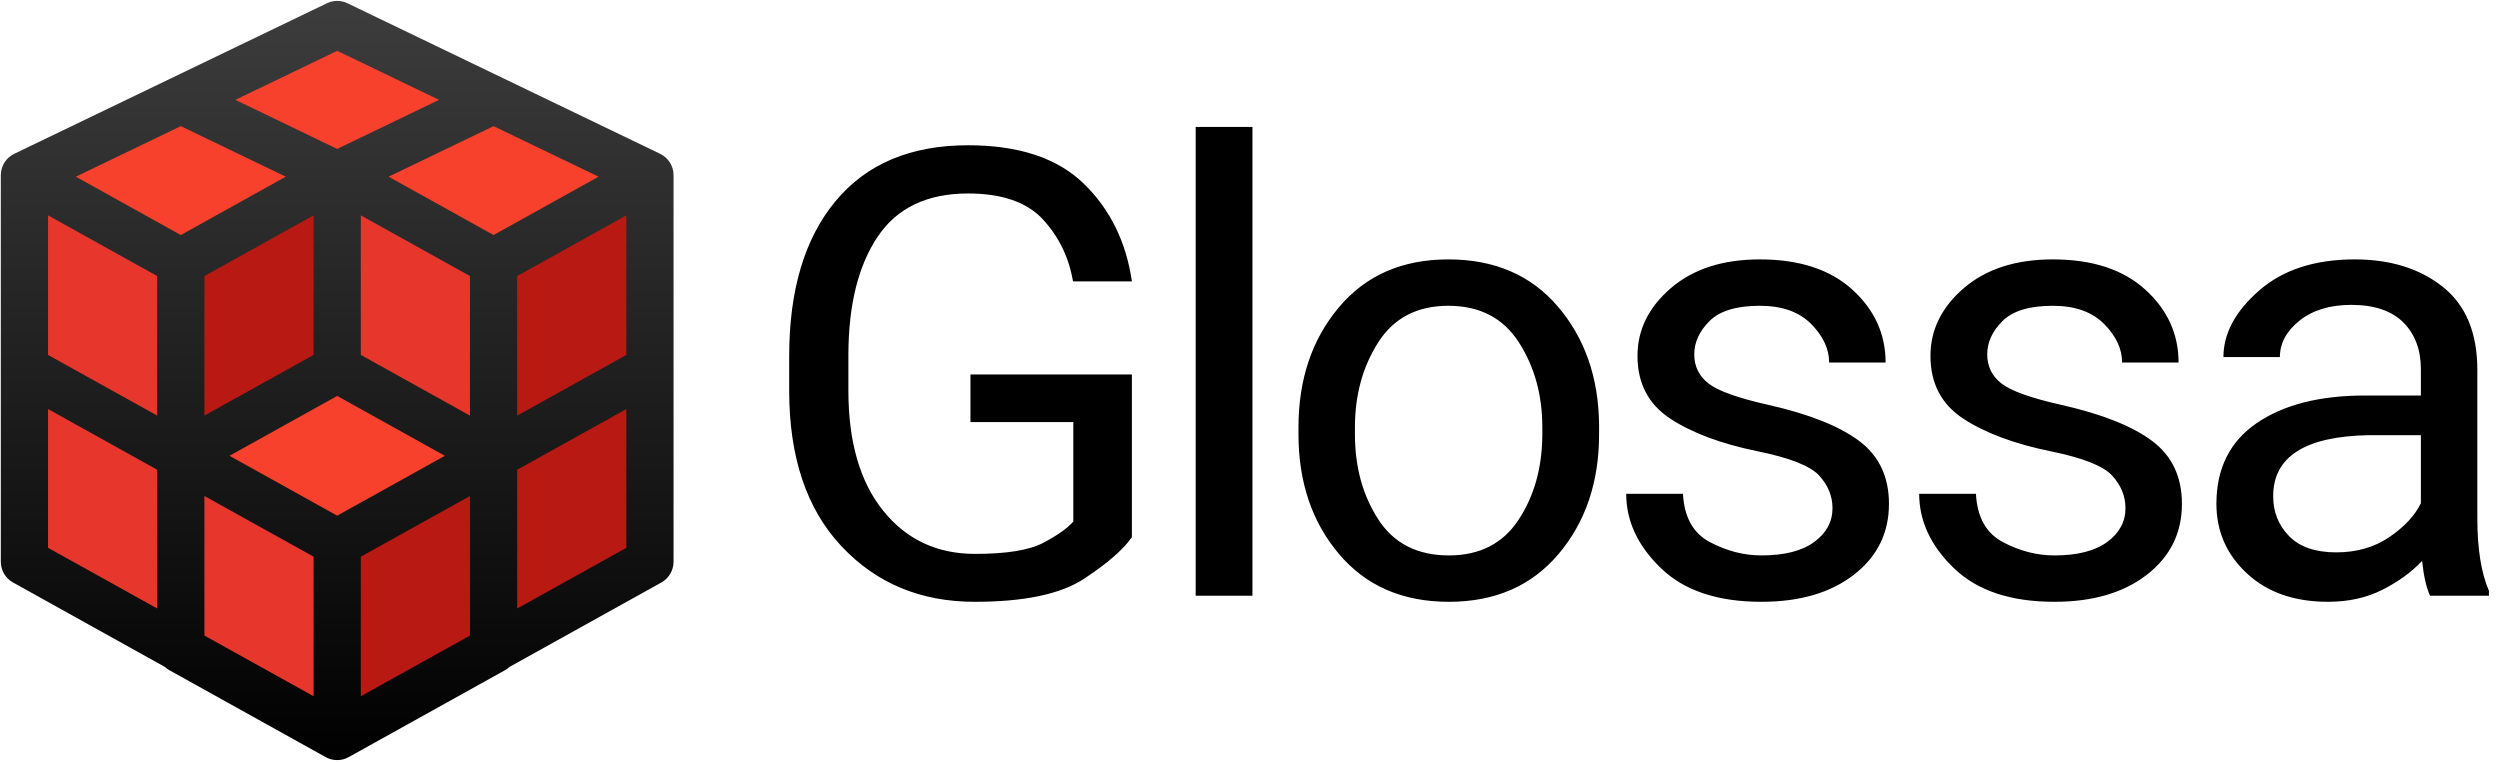
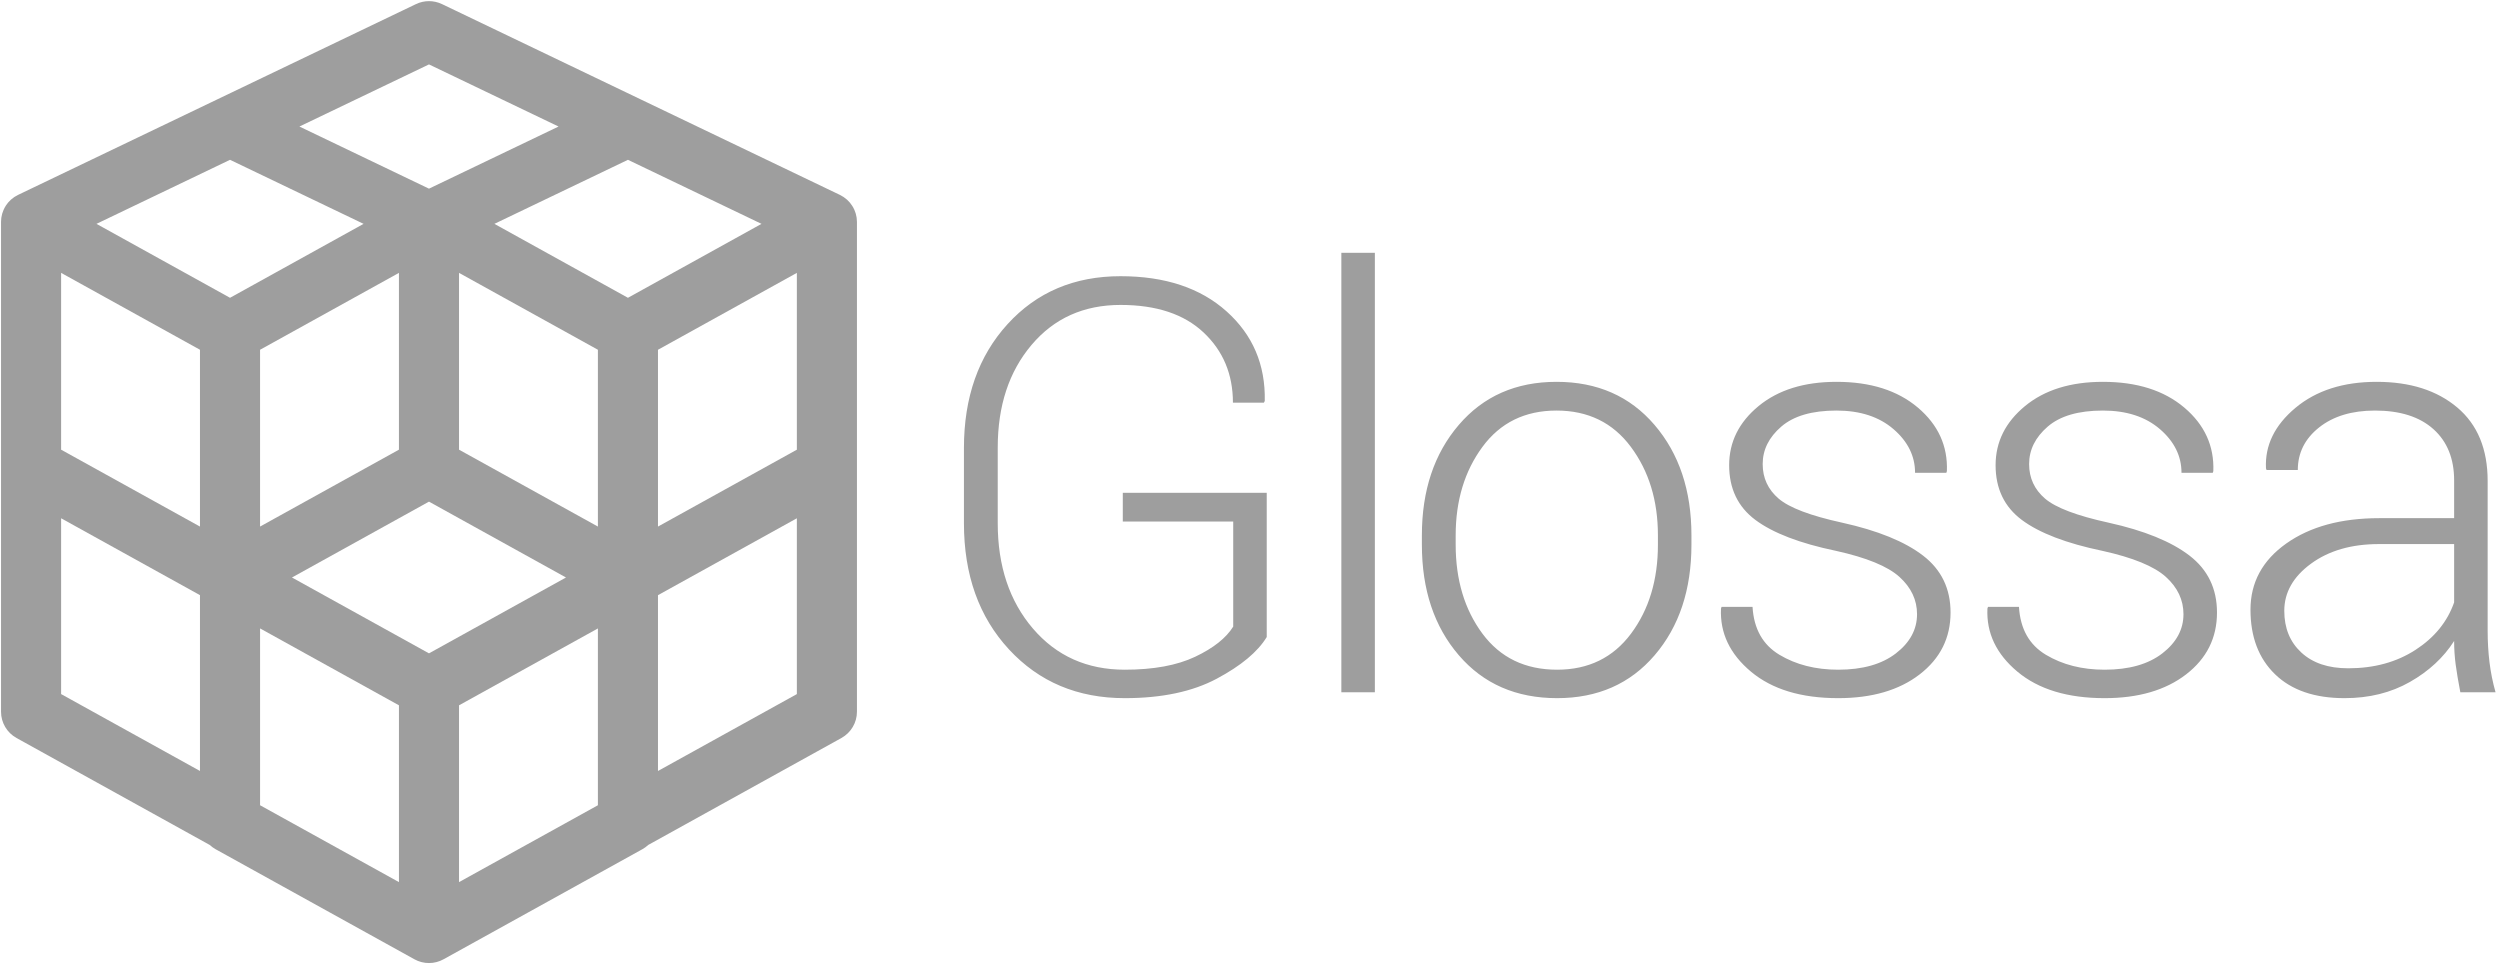
- <svg xmlns="http://www.w3.org/2000/svg" width="256px" height="78px" viewBox="0 0 256 78" version="1.1">
-   <defs>
-     <linearGradient x1="50%" y1="0%" x2="50%" y2="100%" id="linearGradient-1">
-       <stop stop-color="#3D3D3D" offset="0%" />
-       <stop stop-color="#000000" offset="100%" />
-     </linearGradient>
-   </defs>
+ <svg xmlns="http://www.w3.org/2000/svg" width="487px" height="188px" viewBox="0 0 487 188" version="1.1">
+   <defs />
  <g id="Page-1" stroke="none" stroke-width="1" fill="none" fill-rule="evenodd">
-     <g id="Group-3">
-       <g id="noun_38251-copy-5">
-         <path d="M68.95,17.616 C68.946,17.597 68.943,17.577 68.94,17.558 C68.926,17.469 68.907,17.379 68.883,17.292 C68.879,17.277 68.875,17.261 68.871,17.246 C68.842,17.148 68.807,17.053 68.765,16.958 C68.756,16.94 68.747,16.921 68.737,16.902 C68.715,16.855 68.694,16.808 68.669,16.762 C68.654,16.736 68.637,16.713 68.622,16.688 C68.607,16.663 68.593,16.639 68.577,16.614 C68.526,16.536 68.471,16.461 68.413,16.39 C68.409,16.385 68.404,16.378 68.399,16.372 C68.331,16.292 68.259,16.218 68.184,16.148 C68.169,16.135 68.154,16.123 68.138,16.11 C68.071,16.051 68.001,15.997 67.927,15.946 C67.912,15.936 67.899,15.925 67.884,15.915 C67.798,15.858 67.708,15.807 67.617,15.762 C67.61,15.76 67.605,15.755 67.6,15.752 L51.586,8.041 L35.574,0.331 C34.913,0.013 34.143,0.013 33.48,0.331 L17.467,8.042 L1.453,15.752 C1.448,15.754 1.442,15.758 1.437,15.761 C1.344,15.807 1.254,15.858 1.167,15.915 C1.153,15.925 1.139,15.935 1.124,15.945 C1.052,15.995 0.982,16.05 0.914,16.109 C0.898,16.123 0.883,16.135 0.868,16.148 C0.793,16.217 0.72,16.291 0.653,16.371 C0.647,16.379 0.641,16.386 0.635,16.394 C0.579,16.463 0.526,16.537 0.476,16.612 C0.462,16.638 0.446,16.663 0.431,16.689 C0.416,16.713 0.399,16.737 0.385,16.762 C0.36,16.807 0.34,16.853 0.319,16.899 C0.309,16.919 0.298,16.939 0.289,16.96 C0.247,17.054 0.212,17.149 0.184,17.246 C0.179,17.262 0.175,17.279 0.171,17.296 C0.147,17.382 0.128,17.469 0.115,17.556 C0.111,17.577 0.107,17.598 0.104,17.619 C0.09,17.724 0.083,17.828 0.083,17.933 L0.083,17.938 L0.083,37.691 L0.083,37.772 L0.083,57.524 C0.083,58.405 0.559,59.217 1.328,59.644 L16.882,68.292 C17.021,68.419 17.173,68.534 17.342,68.629 L33.355,77.53 C33.355,77.531 33.356,77.532 33.358,77.532 C33.443,77.58 33.532,77.621 33.622,77.658 C33.638,77.664 33.653,77.669 33.668,77.674 C33.74,77.701 33.815,77.725 33.891,77.748 C33.914,77.754 33.939,77.76 33.963,77.766 C34.032,77.782 34.102,77.795 34.174,77.806 C34.198,77.809 34.222,77.814 34.245,77.817 C34.338,77.828 34.431,77.834 34.526,77.834 C34.621,77.834 34.715,77.827 34.807,77.817 C34.831,77.814 34.855,77.809 34.879,77.806 C34.951,77.795 35.022,77.783 35.091,77.766 C35.114,77.759 35.139,77.753 35.162,77.748 C35.239,77.726 35.312,77.701 35.386,77.674 C35.4,77.669 35.416,77.663 35.432,77.658 C35.521,77.621 35.61,77.579 35.695,77.532 C35.697,77.532 35.698,77.531 35.699,77.53 L51.713,68.628 C51.882,68.534 52.034,68.419 52.172,68.291 L67.727,59.644 C68.495,59.216 68.972,58.404 68.972,57.523 L68.972,37.772 L68.972,37.691 L68.972,17.937 L68.972,17.933 C68.972,17.828 68.963,17.722 68.95,17.616 L68.95,17.616 Z" id="Shape" fill="url(#linearGradient-1)" />
-         <polygon id="Path" fill="#B91913" points="52.959 62.311 52.959 48.102 64.136 41.888 64.136 56.097" />
-         <polygon id="Path" fill="#B91913" points="52.959 42.558 52.959 28.268 64.136 22.054 64.136 36.344" />
-         <polygon id="Path" fill="#B91913" points="36.946 57.004 48.123 50.791 48.123 65.081 36.946 71.294" />
-         <polygon id="Path" fill="#B91913" points="32.109 36.343 20.931 42.557 20.931 28.268 32.109 22.054" />
-         <polygon id="Path" fill="#E7372D" points="4.919 41.887 16.095 48.101 16.095 62.31 4.919 56.097 4.919 41.887" />
-         <polygon id="Path" fill="#E7372D" points="20.932 50.79 32.11 57.004 32.11 71.294 20.932 65.081" />
-         <polygon id="Path" fill="#E7372D" points="48.123 42.558 36.946 36.344 36.946 22.054 48.123 28.268" />
-         <polygon id="Path" fill="#E7372D" points="4.919 22.054 16.095 28.268 16.095 42.558 4.919 36.344 4.919 22.054" />
-         <polygon id="Path" fill="#F7412D" points="34.527 5.205 44.955 10.226 34.527 15.248 24.099 10.226" />
-         <polygon id="Path" fill="#F7412D" points="34.527 52.805 23.499 46.674 34.527 40.543 45.554 46.674" />
-         <polygon id="Path" fill="#F7412D" points="50.541 12.916 61.29 18.092 50.541 24.068 39.791 18.092" />
-         <polygon id="Path" fill="#F7412D" points="18.513 12.916 29.262 18.092 18.513 24.068 7.764 18.092" />
+     <g id="Group-4" fill="#9E9E9E">
+       <g id="noun_38251-copy-7">
+         <path d="M166.878,42.46 C166.87,42.413 166.863,42.366 166.855,42.319 C166.821,42.104 166.776,41.889 166.717,41.677 C166.706,41.642 166.697,41.604 166.687,41.568 C166.617,41.332 166.532,41.102 166.432,40.874 C166.41,40.829 166.387,40.783 166.364,40.738 C166.311,40.625 166.258,40.512 166.198,40.401 C166.162,40.338 166.122,40.282 166.085,40.221 C166.049,40.161 166.015,40.104 165.975,40.044 C165.852,39.855 165.72,39.674 165.58,39.505 C165.569,39.491 165.558,39.475 165.546,39.461 C165.382,39.267 165.206,39.09 165.025,38.922 C164.989,38.89 164.953,38.86 164.913,38.829 C164.751,38.686 164.581,38.556 164.403,38.433 C164.368,38.409 164.335,38.384 164.3,38.36 C164.092,38.222 163.873,38.1 163.652,37.99 C163.636,37.985 163.623,37.973 163.612,37.966 L124.852,19.381 L86.1,0.798 C84.499,0.03 82.636,0.03 81.032,0.798 L42.274,19.383 L3.517,37.966 C3.504,37.971 3.49,37.981 3.477,37.988 C3.252,38.1 3.035,38.222 2.825,38.36 C2.79,38.383 2.757,38.407 2.722,38.432 C2.546,38.552 2.376,38.684 2.212,38.828 C2.174,38.86 2.136,38.89 2.1,38.922 C1.919,39.088 1.743,39.265 1.581,39.458 C1.565,39.476 1.552,39.495 1.537,39.514 C1.401,39.68 1.273,39.857 1.152,40.038 C1.118,40.103 1.08,40.163 1.042,40.225 C1.006,40.284 0.967,40.34 0.933,40.401 C0.872,40.51 0.823,40.619 0.772,40.731 C0.748,40.78 0.721,40.827 0.698,40.878 C0.598,41.104 0.513,41.334 0.445,41.566 C0.434,41.606 0.424,41.647 0.413,41.689 C0.356,41.896 0.309,42.106 0.277,42.315 C0.27,42.366 0.26,42.415 0.253,42.466 C0.219,42.718 0.2,42.971 0.2,43.222 L0.2,43.235 L0.2,90.844 L0.2,91.04 L0.2,138.647 C0.2,140.771 1.354,142.729 3.215,143.759 L40.86,164.601 C41.196,164.908 41.564,165.186 41.972,165.414 L80.728,186.867 C80.73,186.869 80.732,186.871 80.736,186.871 C80.941,186.988 81.157,187.086 81.376,187.175 C81.414,187.19 81.45,187.203 81.487,187.214 C81.661,187.28 81.842,187.337 82.026,187.392 C82.082,187.407 82.143,187.422 82.2,187.435 C82.368,187.475 82.538,187.507 82.711,187.533 C82.768,187.541 82.827,187.552 82.883,187.56 C83.108,187.586 83.333,187.601 83.563,187.601 C83.794,187.601 84.021,187.584 84.243,187.56 C84.302,187.552 84.359,187.541 84.417,187.533 C84.591,187.507 84.763,187.477 84.929,187.435 C84.986,187.42 85.046,187.405 85.103,187.392 C85.288,187.339 85.466,187.28 85.643,187.214 C85.679,187.201 85.717,187.188 85.755,187.175 C85.972,187.086 86.187,186.986 86.393,186.871 C86.397,186.871 86.399,186.869 86.403,186.867 L125.16,165.412 C125.57,165.184 125.937,164.907 126.271,164.599 L163.918,143.757 C165.777,142.727 166.933,140.769 166.933,138.646 L166.933,91.04 L166.933,90.844 L166.933,43.233 L166.933,43.224 C166.933,42.969 166.91,42.715 166.878,42.46 L166.878,42.46 Z M11.904,53.156 L38.955,68.133 L38.955,102.575 L11.904,87.598 L11.904,53.156 L11.904,53.156 Z M44.808,31.131 L70.824,43.607 L44.808,58.01 L18.792,43.607 L44.808,31.131 L44.808,31.131 Z M122.323,31.131 L148.339,43.607 L122.323,58.01 L96.307,43.607 L122.323,31.131 L122.323,31.131 Z M83.565,127.273 L56.875,112.496 L83.565,97.719 L110.254,112.496 L83.565,127.273 L83.565,127.273 Z M116.471,102.575 L89.419,87.598 L89.419,53.156 L116.471,68.133 L116.471,102.575 L116.471,102.575 Z M77.713,87.596 L50.66,102.573 L50.66,68.133 L77.713,53.156 L77.713,87.596 L77.713,87.596 Z M50.662,122.416 L77.715,137.395 L77.715,171.836 L50.662,156.861 L50.662,122.416 L50.662,122.416 Z M89.419,137.395 L116.471,122.418 L116.471,156.861 L89.419,171.836 L89.419,137.395 L89.419,137.395 Z M128.175,102.575 L128.175,68.133 L155.228,53.156 L155.228,87.598 L128.175,102.575 L128.175,102.575 Z M83.565,12.546 L108.805,24.648 L83.565,36.751 L58.326,24.648 L83.565,12.546 L83.565,12.546 Z M11.904,100.959 L38.955,115.936 L38.955,150.184 L11.904,135.207 L11.904,100.959 L11.904,100.959 Z M128.175,150.186 L128.175,115.938 L155.228,100.961 L155.228,135.209 L128.175,150.186 L128.175,150.186 Z" id="Shape" />
      </g>
-       <text id="Glossa" font-family="Roboto-Regular, Roboto" font-size="64" font-weight="normal" letter-spacing="-3.034" fill="#000000">
-         <tspan x="77" y="61">Glossa</tspan>
-       </text>
+       <path d="M246.76,124.093 C245.004,126.983 241.757,129.69 237.02,132.214 C232.283,134.738 226.311,136 219.105,136 C209.923,136 202.406,132.836 196.553,126.507 C190.7,120.179 187.774,111.985 187.774,101.926 L187.774,87.275 C187.774,77.398 190.609,69.351 196.279,63.132 C201.949,56.914 209.283,53.804 218.282,53.804 C226.952,53.804 233.838,56.09 238.941,60.663 C244.044,65.236 246.522,71.052 246.376,78.112 L246.211,78.441 L240.175,78.441 C240.175,72.917 238.273,68.363 234.469,64.778 C230.664,61.193 225.269,59.401 218.282,59.401 C211.112,59.401 205.333,61.998 200.943,67.193 C196.553,72.387 194.359,79.045 194.359,87.165 L194.359,101.926 C194.359,110.266 196.645,117.106 201.217,122.447 C205.79,127.788 211.752,130.458 219.105,130.458 C224.702,130.458 229.274,129.617 232.823,127.934 C236.371,126.251 238.84,124.294 240.23,122.063 L240.23,101.596 L218.721,101.596 L218.721,96 L246.76,96 L246.76,124.093 Z M267.824,134.848 L261.295,134.848 L261.295,49.25 L267.824,49.25 L267.824,134.848 Z M276.982,104.285 C276.982,95.542 279.378,88.373 284.17,82.776 C288.962,77.179 295.309,74.381 303.21,74.381 C311.148,74.381 317.513,77.179 322.305,82.776 C327.097,88.373 329.493,95.542 329.493,104.285 L329.493,106.096 C329.493,114.875 327.106,122.054 322.332,127.632 C317.559,133.211 311.221,136 303.32,136 C295.345,136 288.962,133.211 284.17,127.632 C279.378,122.054 276.982,114.875 276.982,106.096 L276.982,104.285 Z M283.566,106.096 C283.566,112.973 285.304,118.752 288.779,123.435 C292.254,128.117 297.101,130.458 303.32,130.458 C309.429,130.458 314.23,128.117 317.723,123.435 C321.217,118.752 322.963,112.973 322.963,106.096 L322.963,104.285 C322.963,97.518 321.208,91.775 317.696,87.056 C314.184,82.337 309.356,79.977 303.21,79.977 C297.065,79.977 292.254,82.337 288.779,87.056 C285.304,91.775 283.566,97.518 283.566,104.285 L283.566,106.096 Z M373.439,119.649 C373.439,116.869 372.295,114.445 370.009,112.378 C367.723,110.312 363.598,108.62 357.636,107.303 C350.612,105.84 345.391,103.837 341.97,101.295 C338.55,98.752 336.84,95.195 336.84,90.622 C336.84,86.086 338.751,82.245 342.574,79.099 C346.397,75.954 351.454,74.381 357.746,74.381 C364.367,74.381 369.652,76.054 373.603,79.401 C377.554,82.748 379.438,86.873 379.255,91.775 L379.145,92.104 L373.054,92.104 C373.054,88.848 371.655,86.013 368.857,83.599 C366.058,81.185 362.355,79.977 357.746,79.977 C352.99,79.977 349.405,81.02 346.991,83.105 C344.577,85.19 343.37,87.623 343.37,90.403 C343.37,93.11 344.403,95.35 346.47,97.124 C348.537,98.899 352.661,100.462 358.843,101.816 C365.793,103.352 371.052,105.492 374.618,108.236 C378.185,110.979 379.968,114.674 379.968,119.319 C379.968,124.258 377.965,128.272 373.96,131.363 C369.954,134.455 364.659,136 358.075,136 C350.868,136 345.208,134.281 341.092,130.842 C336.977,127.404 335.029,123.307 335.249,118.551 L335.358,118.222 L341.394,118.222 C341.65,122.502 343.397,125.611 346.634,127.55 C349.872,129.489 353.685,130.458 358.075,130.458 C362.83,130.458 366.58,129.397 369.323,127.276 C372.067,125.154 373.439,122.612 373.439,119.649 L373.439,119.649 Z M425.34,119.649 C425.34,116.869 424.197,114.445 421.911,112.378 C419.625,110.312 415.5,108.62 409.538,107.303 C402.514,105.84 397.292,103.837 393.872,101.295 C390.452,98.752 388.742,95.195 388.742,90.622 C388.742,86.086 390.653,82.245 394.476,79.099 C398.298,75.954 403.355,74.381 409.647,74.381 C416.268,74.381 421.554,76.054 425.505,79.401 C429.456,82.748 431.339,86.873 431.156,91.775 L431.047,92.104 L424.956,92.104 C424.956,88.848 423.557,86.013 420.759,83.599 C417.96,81.185 414.256,79.977 409.647,79.977 C404.892,79.977 401.307,81.02 398.893,83.105 C396.478,85.19 395.271,87.623 395.271,90.403 C395.271,93.11 396.305,95.35 398.371,97.124 C400.438,98.899 404.563,100.462 410.745,101.816 C417.695,103.352 422.953,105.492 426.52,108.236 C430.087,110.979 431.87,114.674 431.87,119.319 C431.87,124.258 429.867,128.272 425.862,131.363 C421.856,134.455 416.561,136 409.977,136 C402.77,136 397.109,134.281 392.994,130.842 C388.879,127.404 386.931,123.307 387.15,118.551 L387.26,118.222 L393.296,118.222 C393.552,122.502 395.299,125.611 398.536,127.55 C401.773,129.489 405.587,130.458 409.977,130.458 C414.732,130.458 418.481,129.397 421.225,127.276 C423.968,125.154 425.34,122.612 425.34,119.649 L425.34,119.649 Z M479.272,134.848 C478.87,132.763 478.568,130.97 478.367,129.47 C478.166,127.971 478.065,126.434 478.065,124.861 C476.017,128.08 473.145,130.742 469.45,132.845 C465.756,134.948 461.513,136 456.72,136 C450.904,136 446.396,134.455 443.195,131.363 C439.994,128.272 438.394,124.075 438.394,118.771 C438.394,113.467 440.717,109.168 445.362,105.876 C450.008,102.584 456.044,100.938 463.47,100.938 L478.065,100.938 L478.065,93.585 C478.065,89.342 476.721,86.013 474.032,83.599 C471.343,81.185 467.548,79.977 462.646,79.977 C458.147,79.977 454.517,81.075 451.755,83.27 C448.993,85.464 447.612,88.226 447.612,91.555 L441.521,91.555 L441.412,91.226 C441.192,86.763 443.103,82.84 447.146,79.456 C451.188,76.072 456.464,74.381 462.976,74.381 C469.487,74.381 474.718,76.045 478.669,79.374 C482.619,82.703 484.595,87.476 484.595,93.695 L484.595,122.886 C484.595,124.971 484.713,127.001 484.951,128.977 C485.189,130.952 485.582,132.909 486.131,134.848 L479.272,134.848 Z M457.434,130.184 C462.482,130.184 466.853,128.986 470.548,126.59 C474.242,124.194 476.748,121.112 478.065,117.344 L478.065,105.986 L463.415,105.986 C458.074,105.986 453.666,107.257 450.191,109.799 C446.716,112.342 444.978,115.405 444.978,118.99 C444.978,122.356 446.085,125.063 448.298,127.111 C450.511,129.16 453.556,130.184 457.434,130.184 L457.434,130.184 Z" id="Glossa" />
    </g>
  </g>
</svg>
